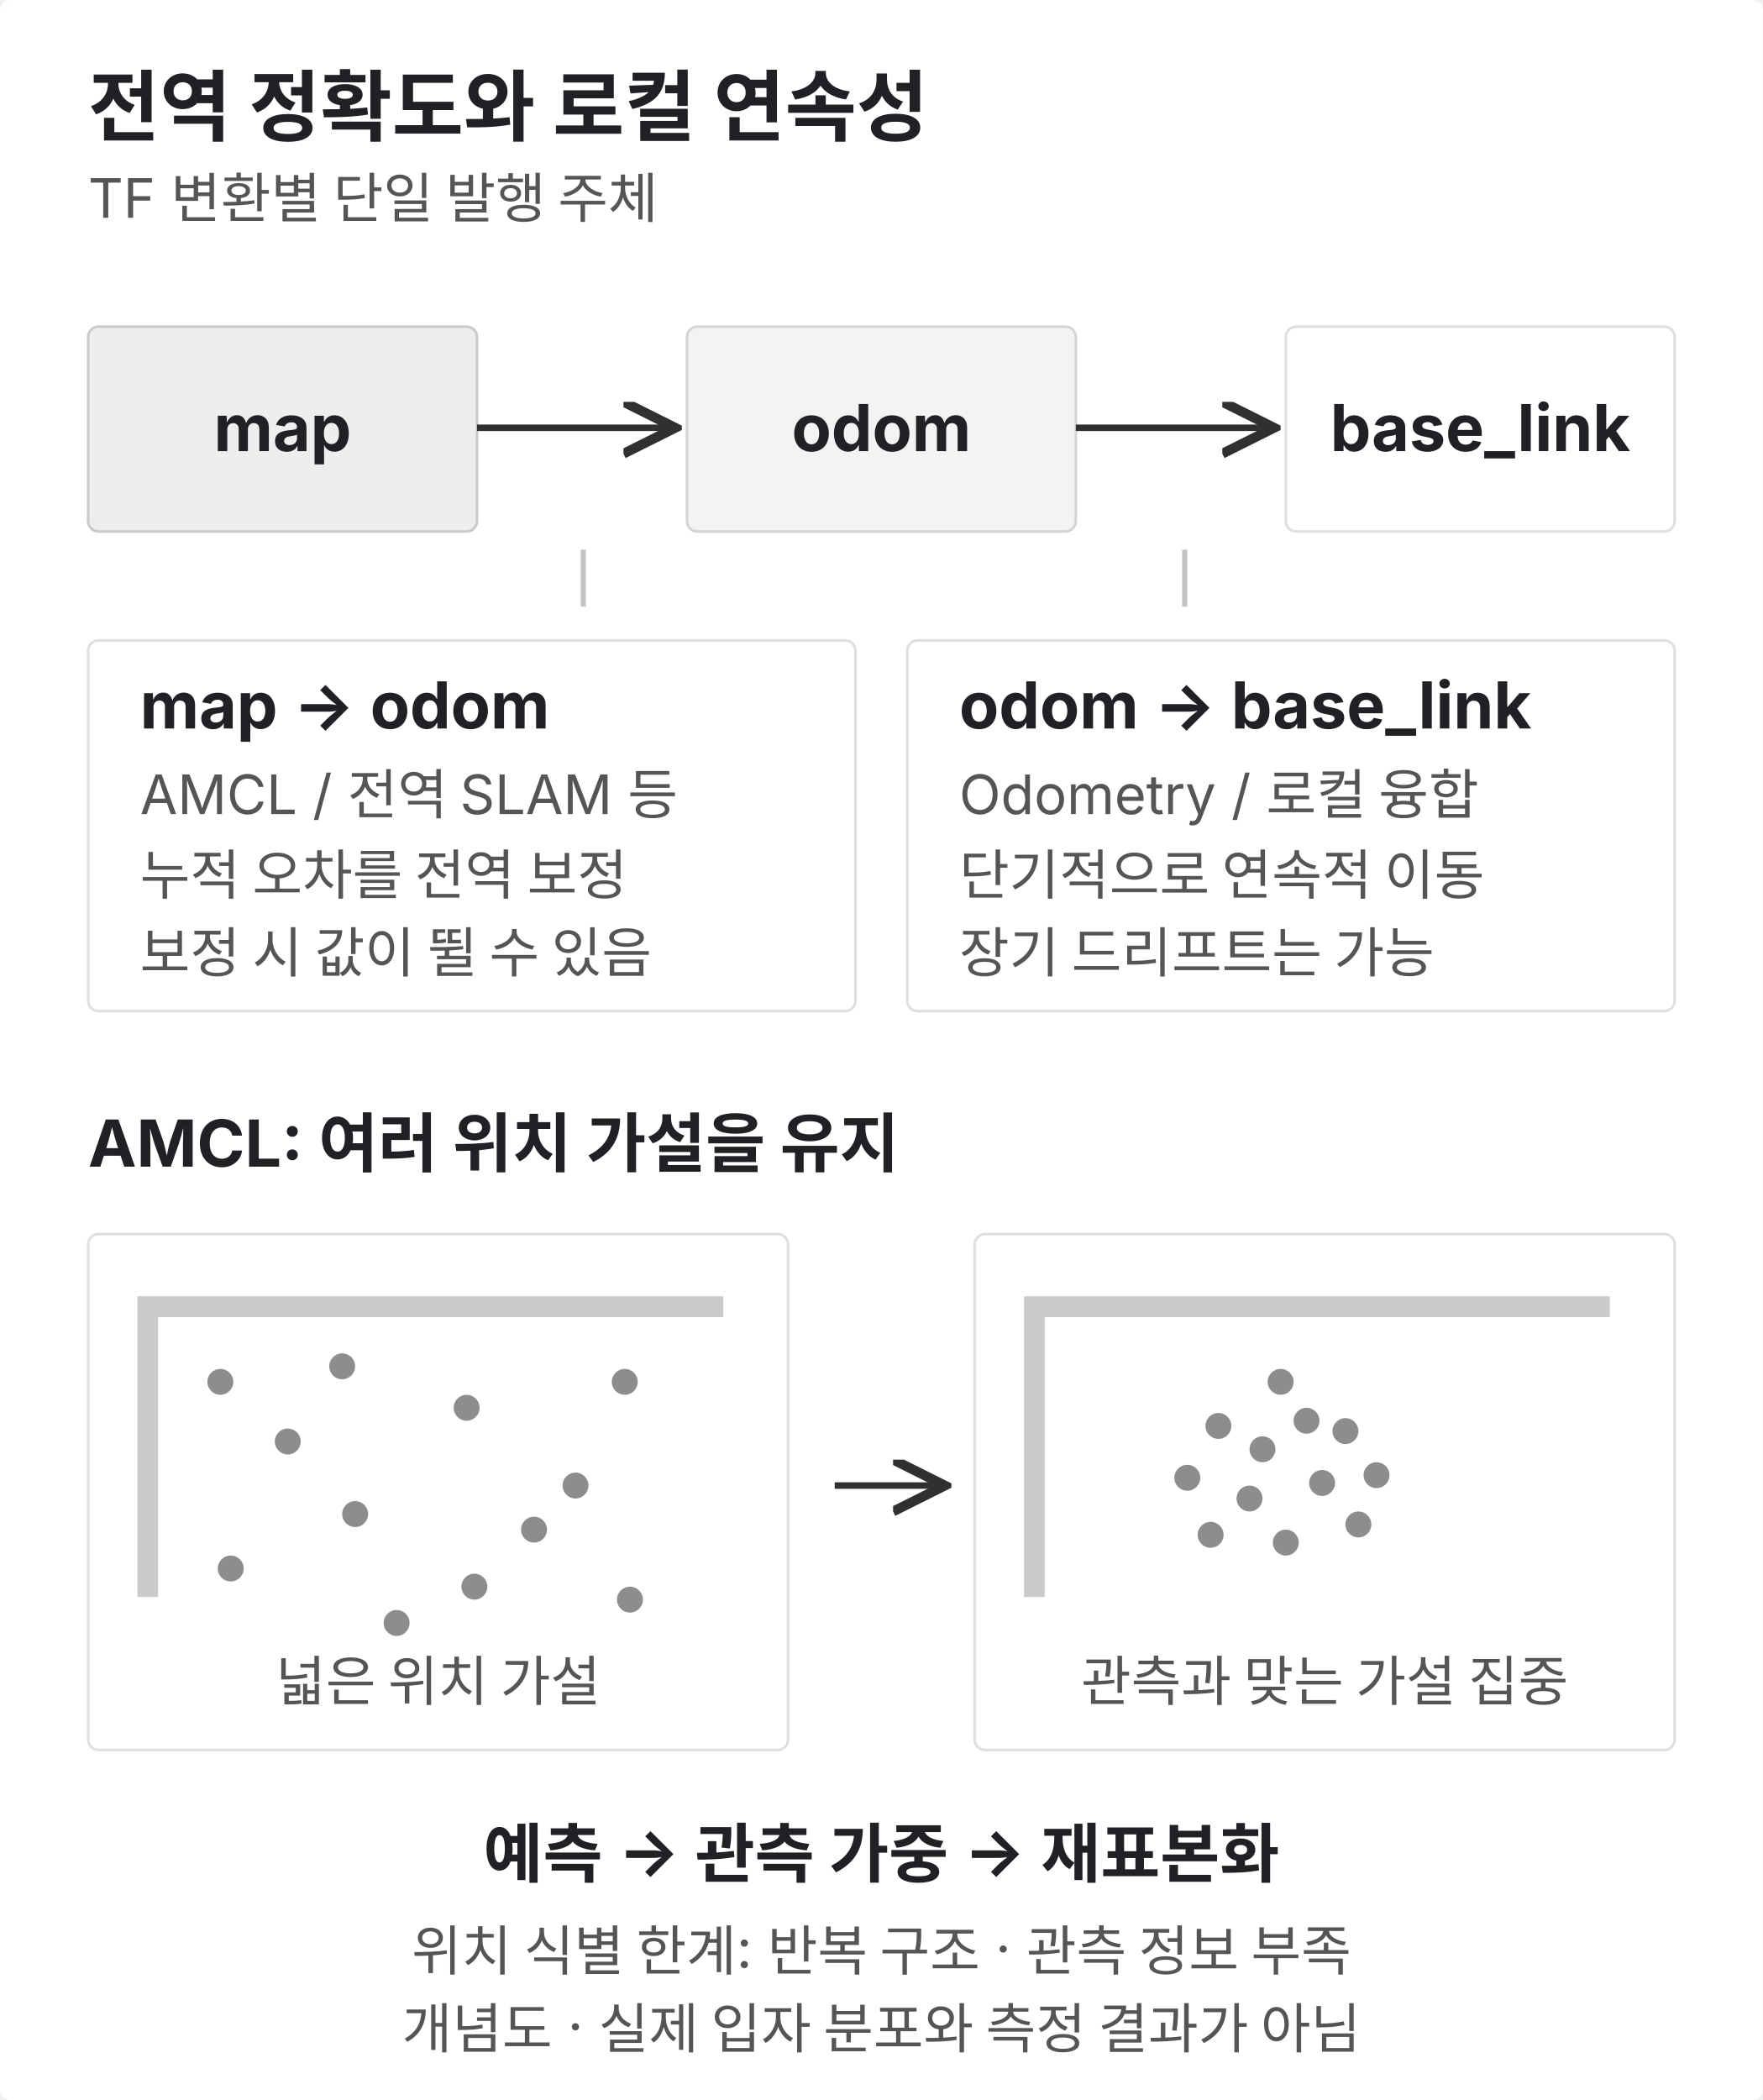
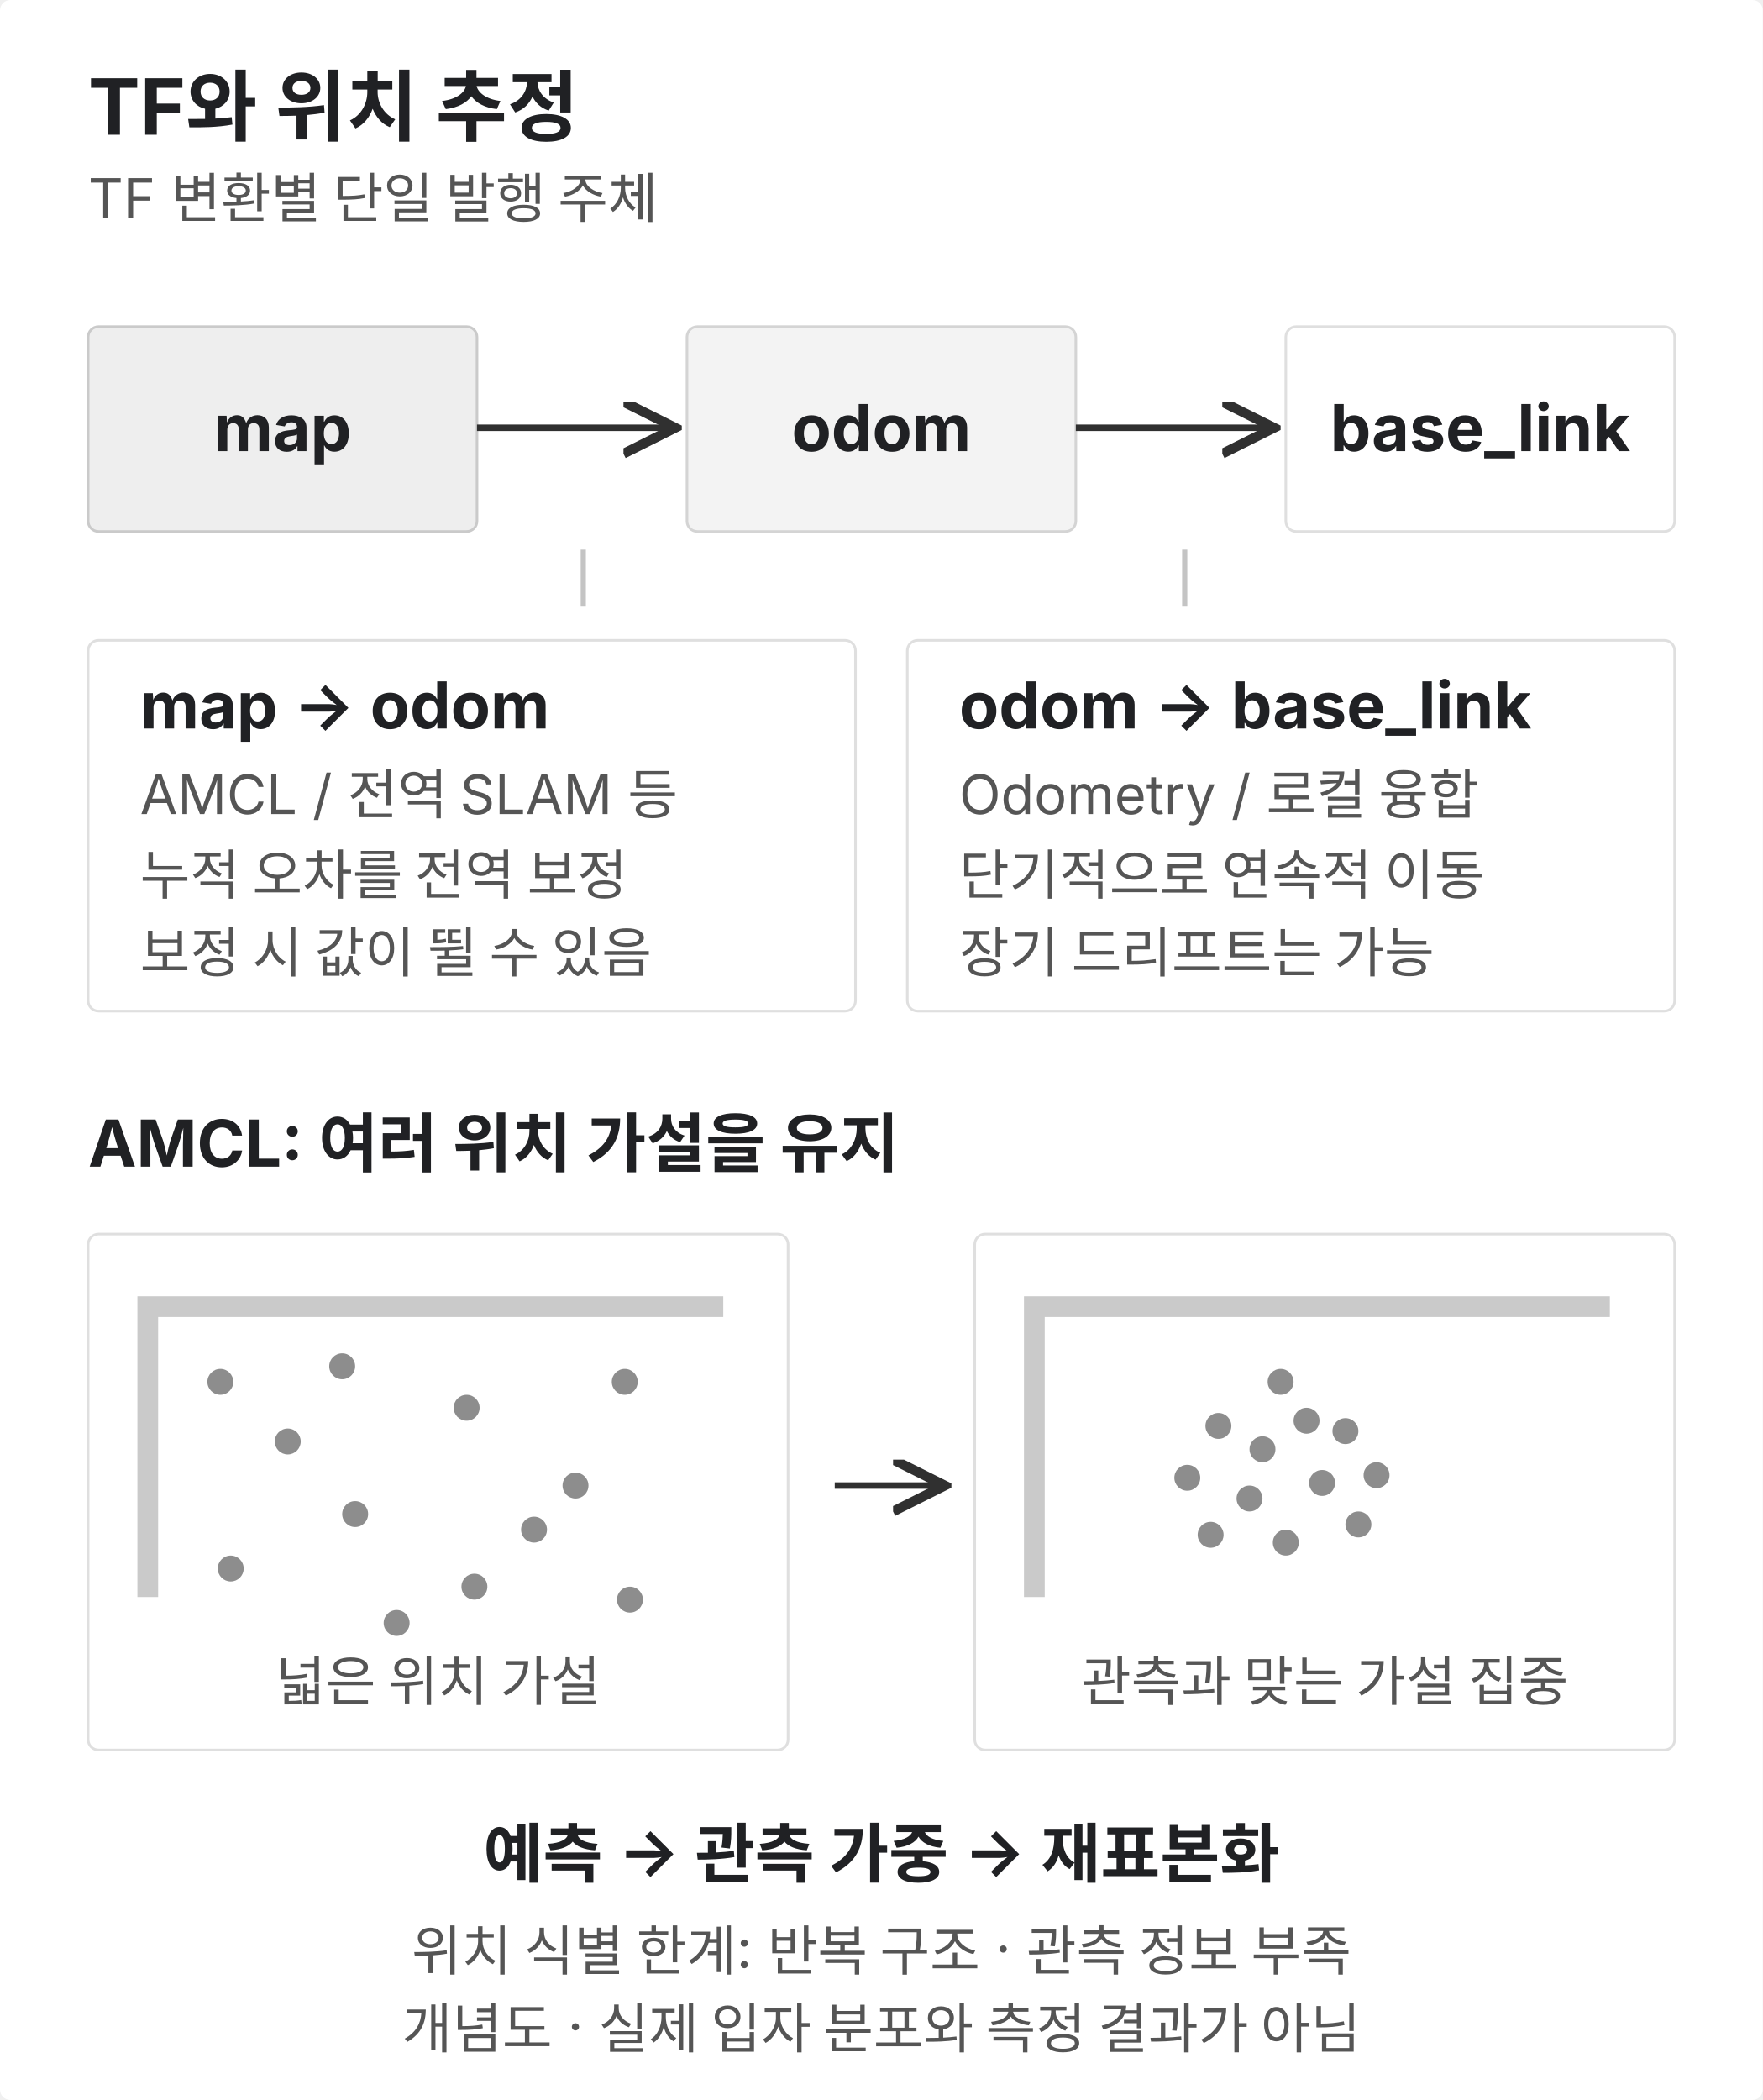
<svg xmlns="http://www.w3.org/2000/svg" width="680" height="810" viewBox="0 0 680 810" role="img" aria-labelledby="title desc">
  <defs>
    <marker id="arrow" markerWidth="9" markerHeight="9" refX="7" refY="4" orient="auto">
      <path d="M0 0 8 4 0 8" fill="none" stroke="#303030" stroke-width="1.5" />
    </marker>
    <style>
      text{font-family:system-ui,-apple-system,"Noto Sans KR",sans-serif;fill:#202124}
      .title{font-size:30px;font-weight:750}.label{font-size:25px;font-weight:700}.note{font-size:21px;fill:#555555}
      .particle{fill:#303030;opacity:.55}.flow{fill:none;stroke:#303030;stroke-width:2.5;marker-end:url(#arrow)}
    </style>
  </defs>
  <rect width="680" height="810" rx="4" fill="#ffffff" />
-   <text x="34" y="52" class="title">전역 정확도와 로컬 연속성</text>
+   <text x="34" y="52" class="title">TF와 위치 추정</text>
  <text x="34" y="84" class="note">TF 변환별 단일 발행 주체</text>
  <rect x="34" y="126" width="150" height="79" rx="4" fill="#eeeeee" stroke="#cacaca" />
  <rect x="265" y="126" width="150" height="79" rx="4" fill="#f3f3f3" stroke="#d4d4d4" />
  <rect x="496" y="126" width="150" height="79" rx="4" fill="#fff" stroke="#dfdfdf" />
  <text x="109" y="174" text-anchor="middle" class="label">map</text>
  <text x="340" y="174" text-anchor="middle" class="label">odom</text>
  <text x="571" y="174" text-anchor="middle" class="label">base_link</text>
  <path d="M184 165 H258" class="flow" />
  <path d="M415 165 H489" class="flow" />
  <path d="M225 212 V234 M457 212 V234" stroke="#c4c4c4" stroke-width="2" />
  <rect x="34" y="247" width="296" height="143" rx="4" fill="#fff" stroke="#dfdfdf" />
  <rect x="350" y="247" width="296" height="143" rx="4" fill="#fff" stroke="#dfdfdf" />
  <text x="54" y="281" class="label">map → odom</text>
  <text x="54" y="314" class="note">AMCL / 전역 SLAM 등</text>
  <text x="54" y="345" class="note">누적 오차를 전역 보정</text>
  <text x="54" y="375" class="note">보정 시 값이 뛸 수 있음</text>
  <text x="370" y="281" class="label">odom → base_link</text>
  <text x="370" y="314" class="note">Odometry / 로컬 융합</text>
  <text x="370" y="345" class="note">단기적으로 연속적 이동</text>
  <text x="370" y="375" class="note">장기 드리프트는 가능</text>
  <text x="34" y="450" class="label">AMCL: 여러 위치 가설을 유지</text>
  <rect x="34" y="476" width="270" height="199" rx="4" fill="#fff" stroke="#dfdfdf" />
  <rect x="376" y="476" width="270" height="199" rx="4" fill="#fff" stroke="#dfdfdf" />
  <path d="M57 616 V504 H279 M399 616 V504 H621" fill="none" stroke="#cacaca" stroke-width="8" />
  <g class="particle">
    <circle cx="85" cy="533" r="5" />
    <circle cx="111" cy="556" r="5" />
    <circle cx="132" cy="527" r="5" />
    <circle cx="180" cy="543" r="5" />
    <circle cx="222" cy="573" r="5" />
    <circle cx="241" cy="533" r="5" />
    <circle cx="89" cy="605" r="5" />
    <circle cx="137" cy="584" r="5" />
    <circle cx="183" cy="612" r="5" />
    <circle cx="243" cy="617" r="5" />
    <circle cx="206" cy="590" r="5" />
    <circle cx="153" cy="626" r="5" />
    <circle cx="470" cy="550" r="5" />
    <circle cx="487" cy="559" r="5" />
    <circle cx="504" cy="548" r="5" />
    <circle cx="482" cy="578" r="5" />
    <circle cx="510" cy="572" r="5" />
    <circle cx="496" cy="595" r="5" />
    <circle cx="524" cy="588" r="5" />
    <circle cx="519" cy="552" r="5" />
    <circle cx="467" cy="592" r="5" />
    <circle cx="494" cy="533" r="5" />
    <circle cx="531" cy="569" r="5" />
    <circle cx="458" cy="570" r="5" />
  </g>
  <path d="M322 573 H362" class="flow" />
  <text x="169" y="656" text-anchor="middle" class="note">넓은 위치 가설</text>
  <text x="511" y="656" text-anchor="middle" class="note">관측과 맞는 가설 집중</text>
  <text x="340" y="724" text-anchor="middle" class="label">예측 → 관측 가중 → 재표본화</text>
  <text x="340" y="760" text-anchor="middle" class="note">위치 식별 한계: 반복 구조 · 관측 정보 부족</text>
  <text x="340" y="790" text-anchor="middle" class="note">개념도 · 실제 입자 분포와 측정 결과가 아님</text>
</svg>
